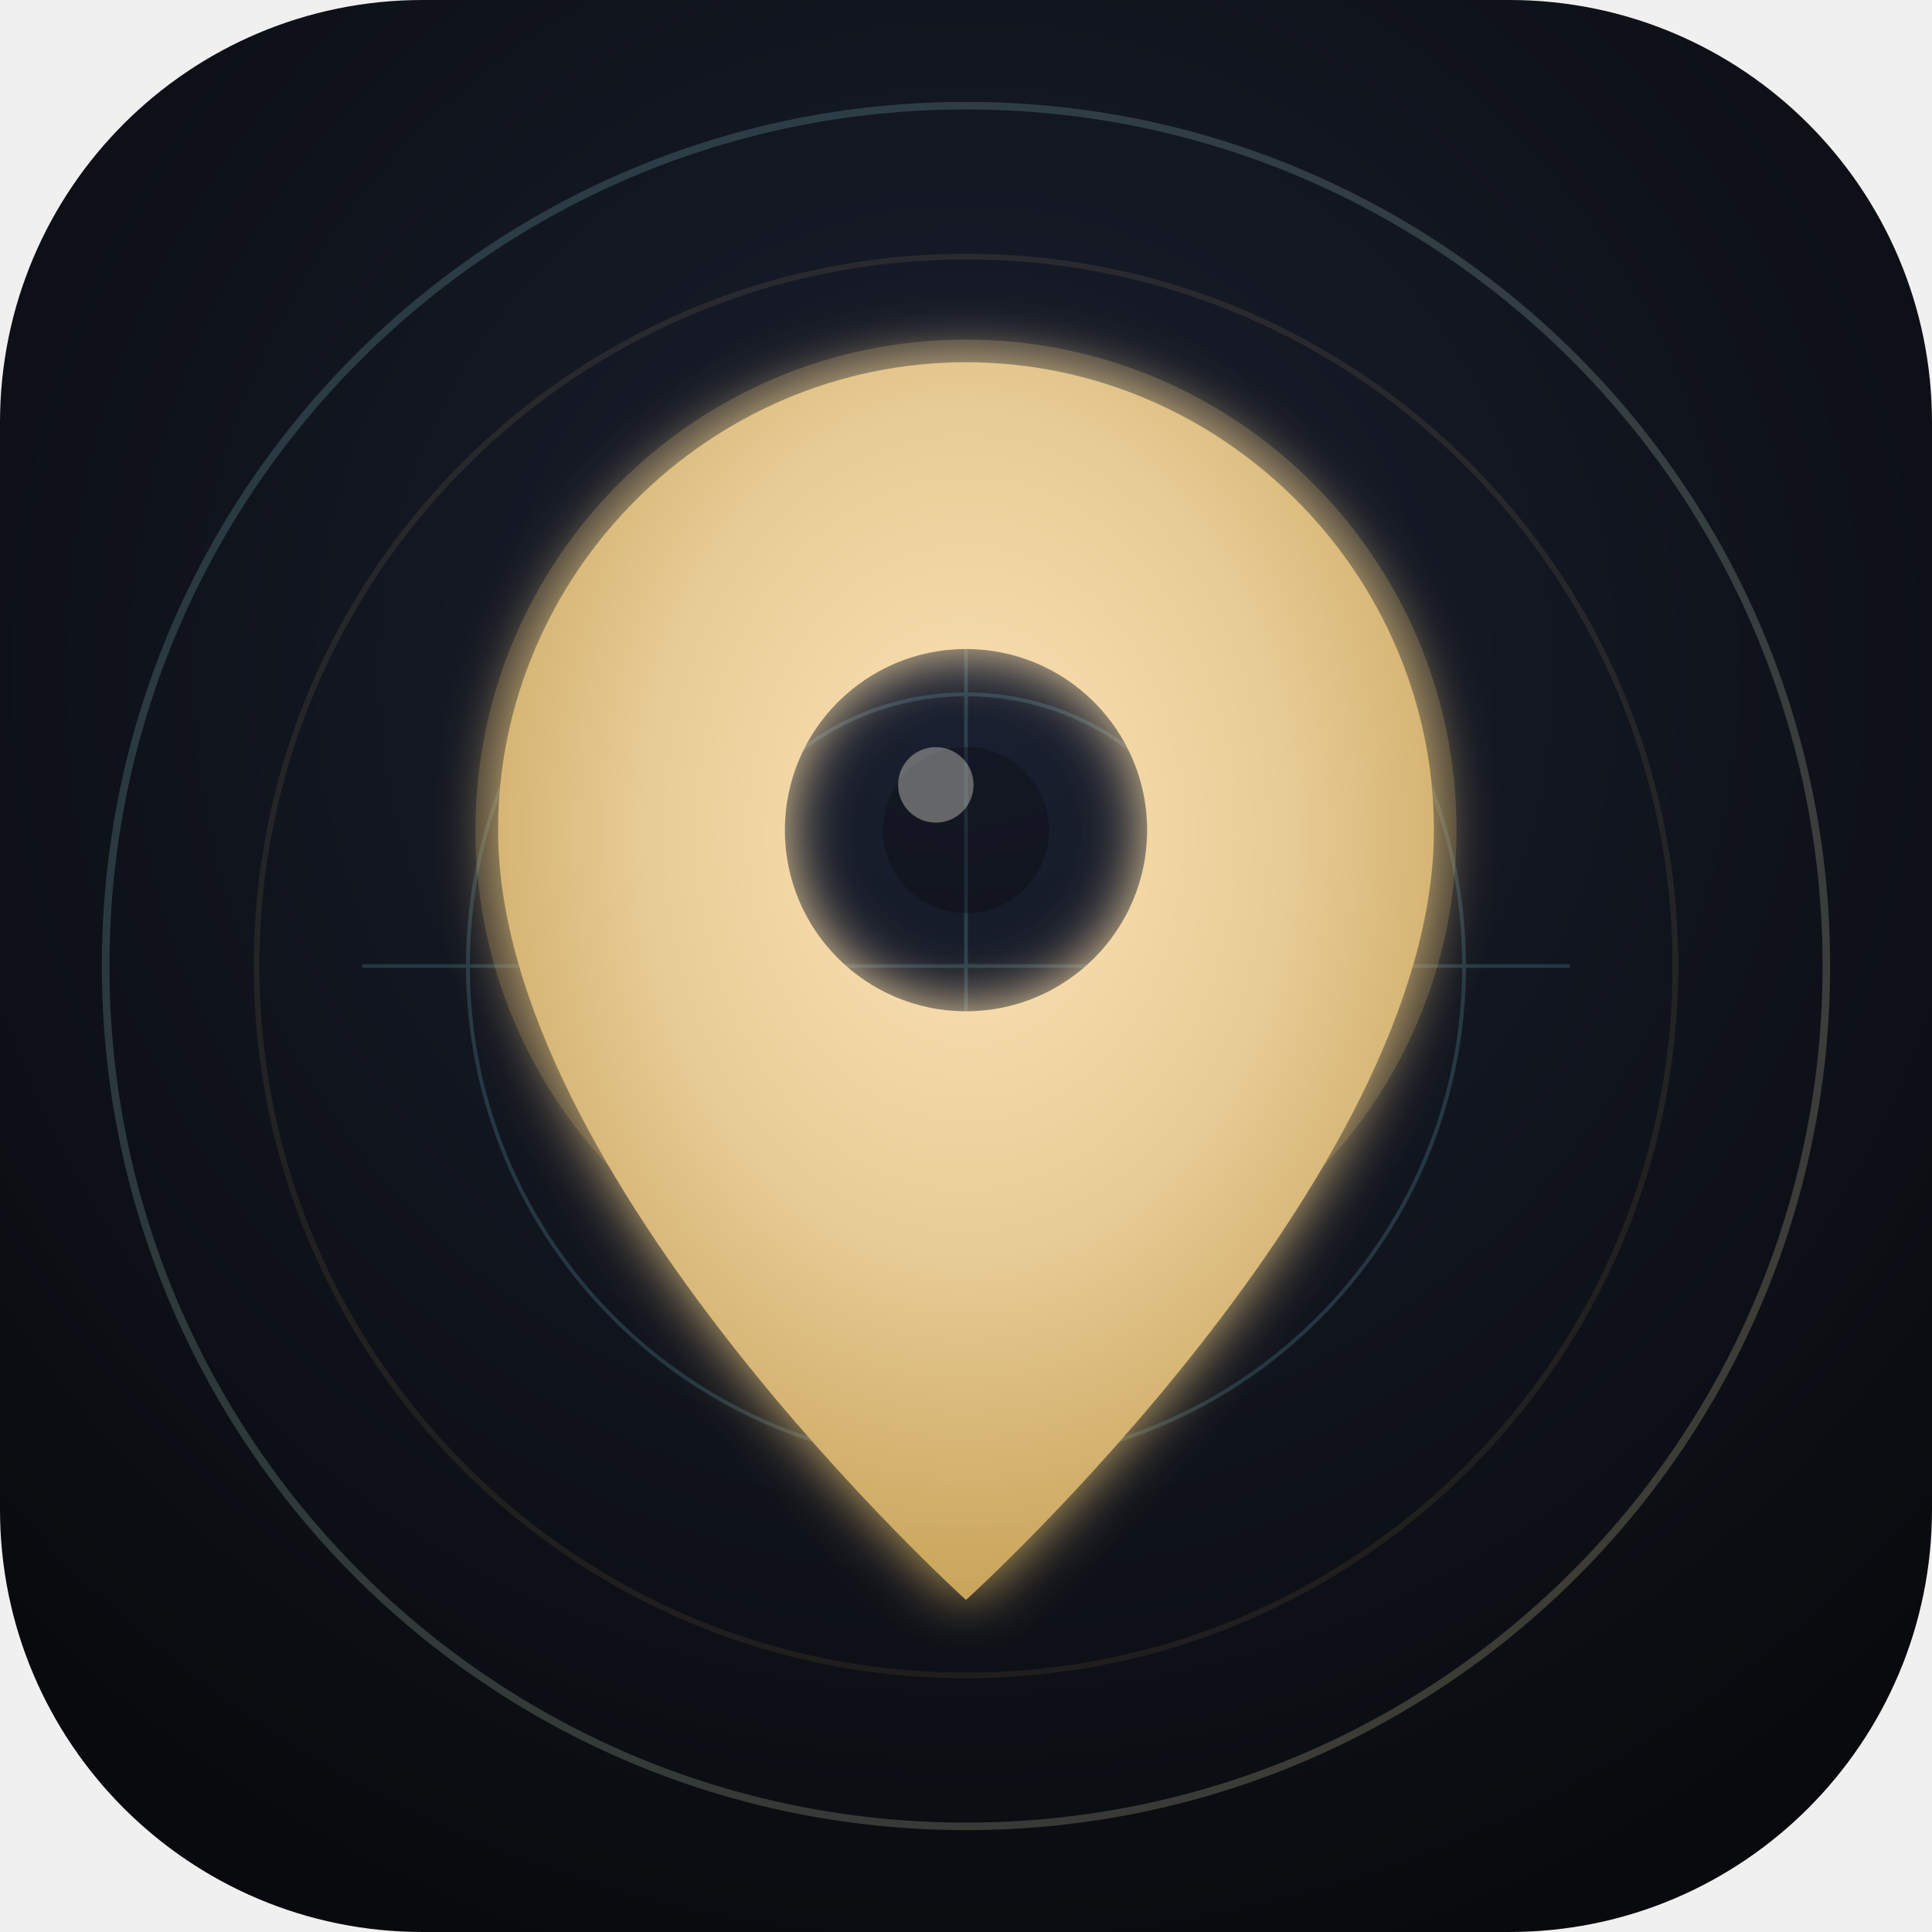
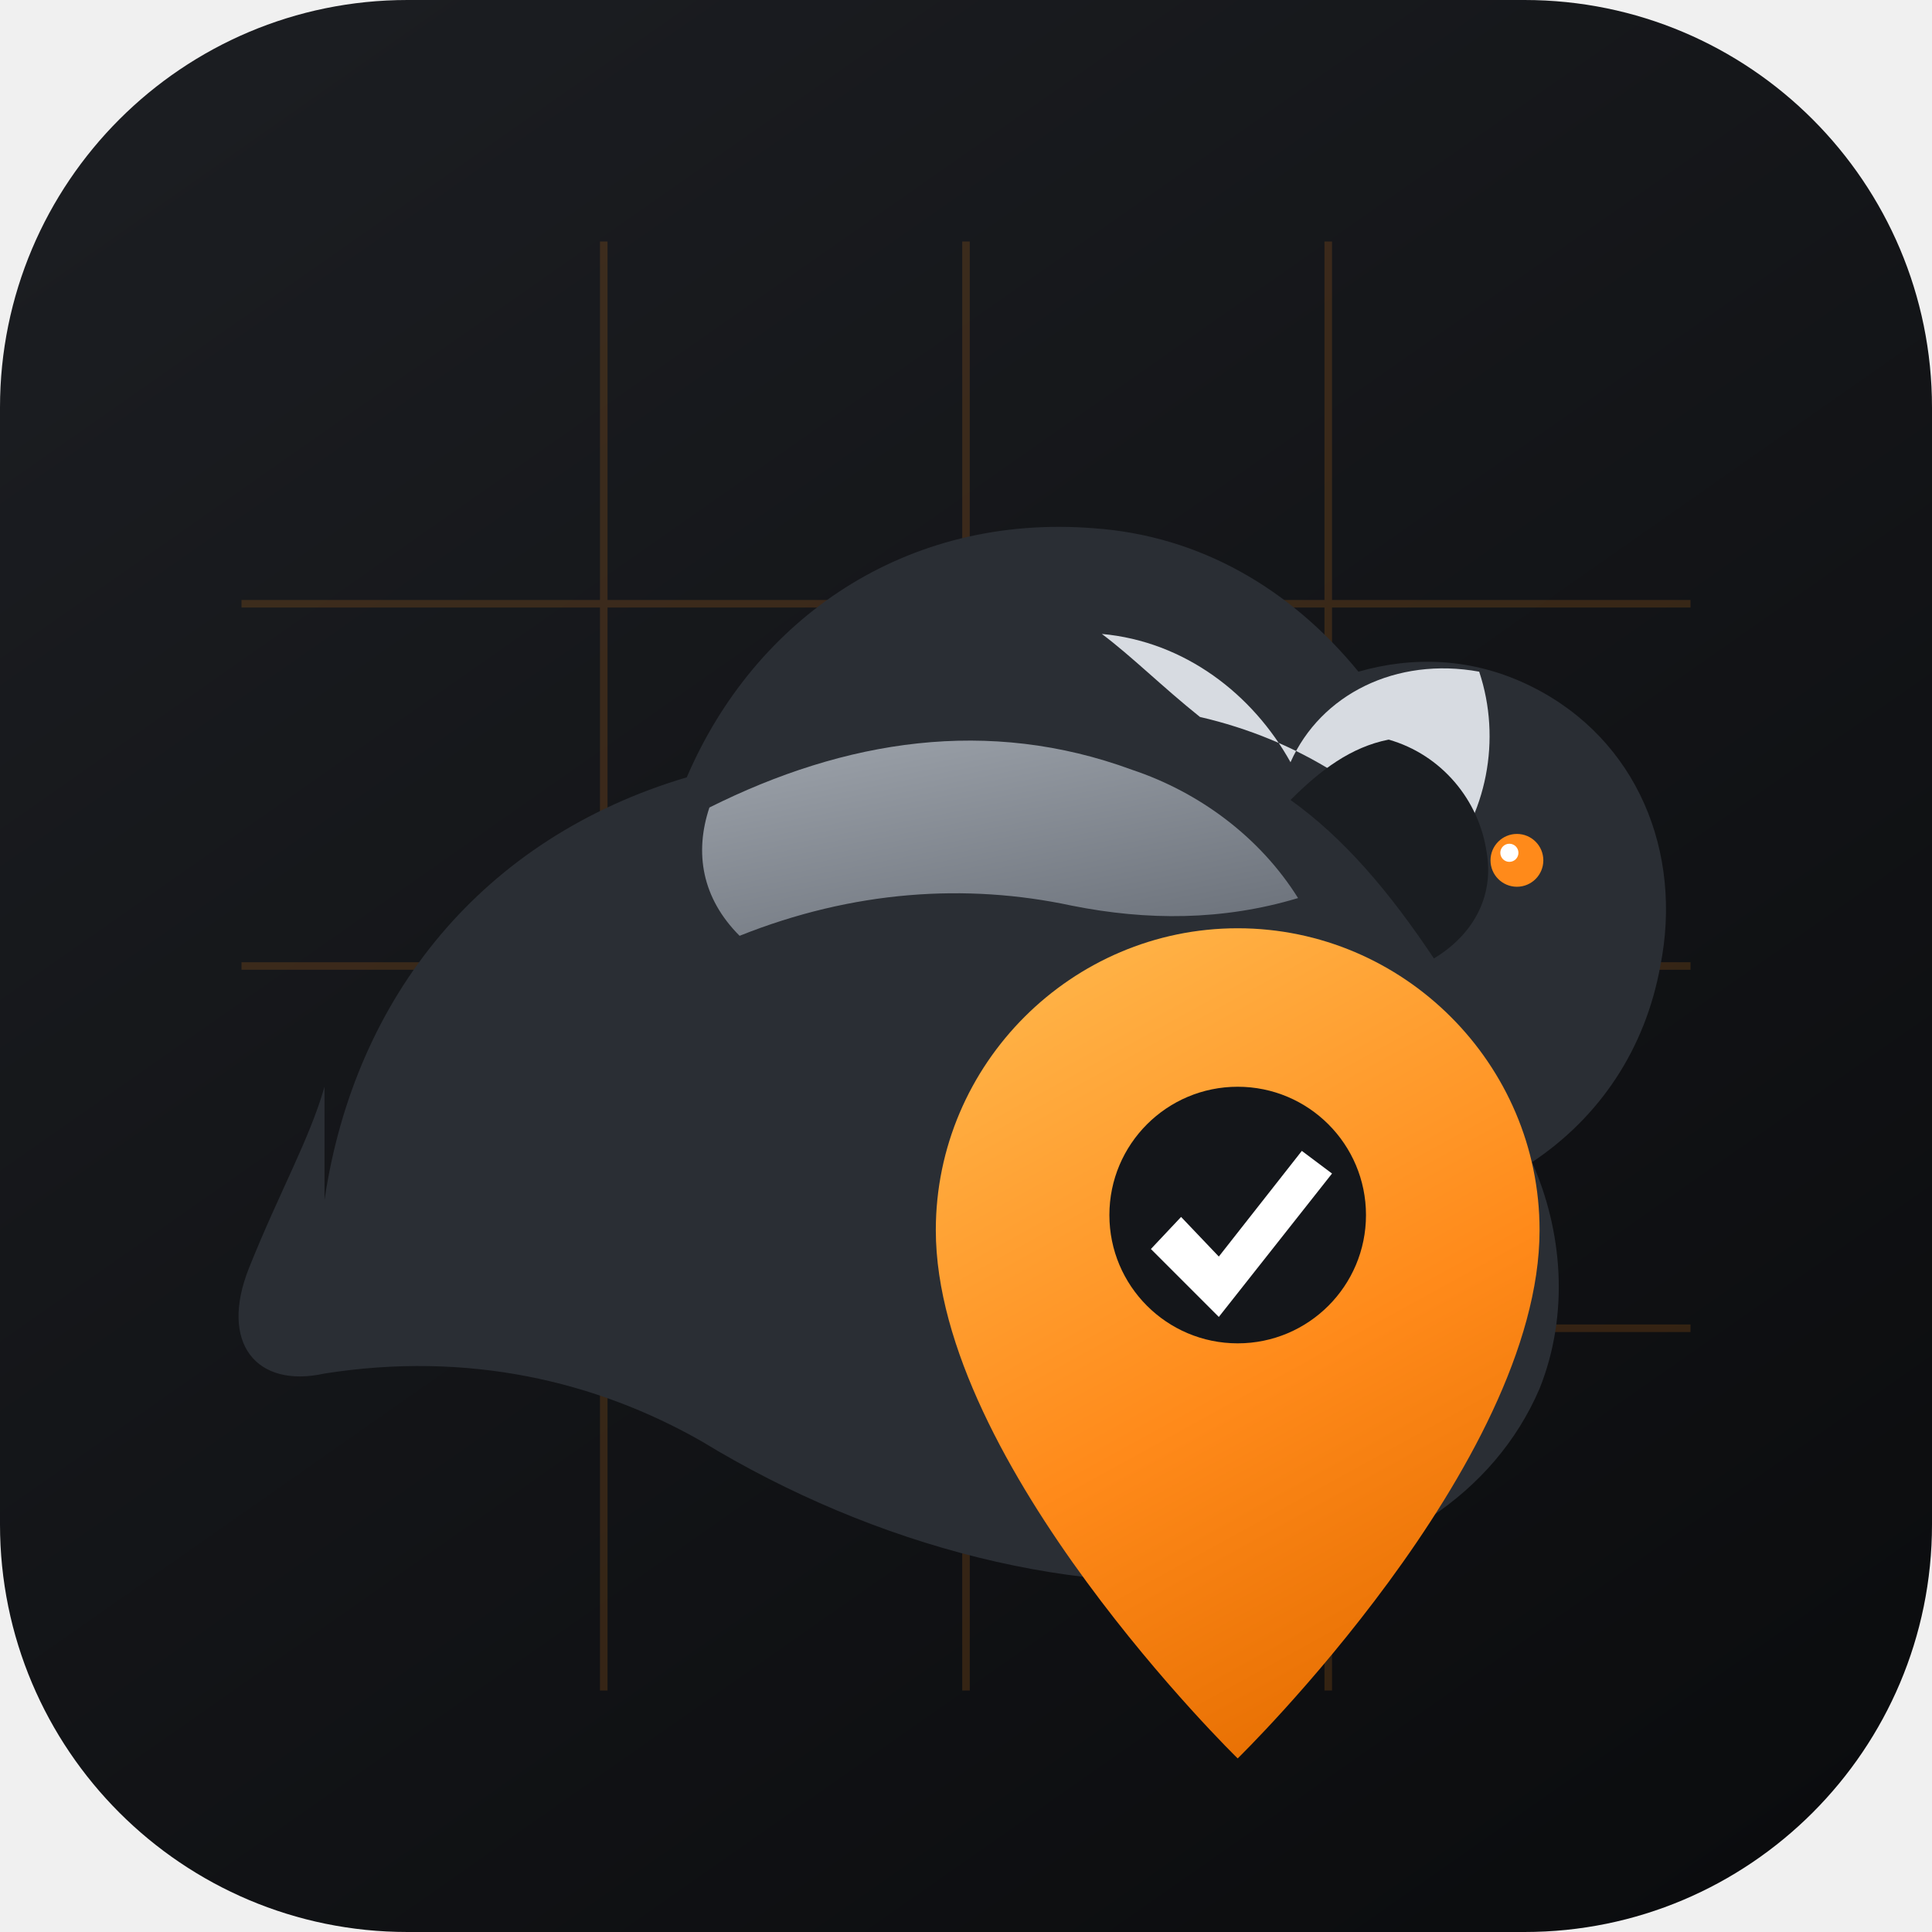
<svg xmlns="http://www.w3.org/2000/svg" viewBox="0 0 512 512">
  <defs>
-     <radialGradient id="bgGlow" cx="50%" cy="35%" r="70%">
-       <stop offset="0%" stop-color="#1a2030" />
-       <stop offset="100%" stop-color="#080a0d" />
+     <linearGradient id="bg" x1="18%" y1="0%" x2="88%" y2="100%">
+       <stop offset="0%" stop-color="#1b1d21" />
+       <stop offset="100%" stop-color="#0b0c0e" />
+     </linearGradient>
+     <linearGradient id="pin" x1="30%" y1="0%" x2="70%" y2="100%">
+       <stop offset="0%" stop-color="#ffb347" />
+       <stop offset="55%" stop-color="#ff8a1a" />
+       <stop offset="100%" stop-color="#e56d00" />
+     </linearGradient>
+     <linearGradient id="fur" x1="20%" y1="0%" x2="80%" y2="100%">
+       <stop offset="0%" stop-color="#9aa0a8" />
+       <stop offset="100%" stop-color="#6d737c" />
+     </linearGradient>
+     <radialGradient id="glow" cx="62%" cy="58%" r="28%">
+       <stop offset="0%" stop-color="#ff8a1a" stop-opacity=".55" />
+       <stop offset="100%" stop-color="#ff8a1a" stop-opacity="0" />
    </radialGradient>
-     <radialGradient id="pinGlow" cx="50%" cy="38%" r="62%">
-       <stop offset="0%" stop-color="#ffe4b8" />
-       <stop offset="55%" stop-color="#e8cc96" />
-       <stop offset="100%" stop-color="#c9a45a" />
-     </radialGradient>
-     <linearGradient id="ring" x1="0%" y1="0%" x2="100%" y2="100%">
-       <stop offset="0%" stop-color="#7ed4e4" stop-opacity=".35" />
-       <stop offset="100%" stop-color="#e8cc96" stop-opacity=".45" />
-     </linearGradient>
-     <filter id="softGlow" x="-30%" y="-30%" width="160%" height="160%">
-       <feGaussianBlur stdDeviation="8" result="blur" />
-       <feMerge>
-         <feMergeNode in="blur" />
-         <feMergeNode in="SourceGraphic" />
-       </feMerge>
-     </filter>
  </defs>
-   <rect width="512" height="512" rx="112" fill="url(#bgGlow)" />
-   <circle cx="256" cy="256" r="228" fill="none" stroke="url(#ring)" stroke-width="2" opacity=".55" />
-   <circle cx="256" cy="256" r="188" fill="none" stroke="url(#pinGlow)" stroke-opacity=".10" stroke-width="1.5" />
-   <g opacity=".18" stroke="#7ed4e4" stroke-width="1">
-     <path d="M96 256h320M256 96v320" />
-     <circle cx="256" cy="256" r="72" fill="none" />
-     <circle cx="256" cy="256" r="132" fill="none" />
+   <rect width="512" height="512" rx="108" fill="url(#bg)" />
+   <g opacity=".16" fill="none" stroke="#ff8a1a" stroke-width="2">
+     <path d="M64 160h384M64 256h384M64 352h384M160 64v384M256 64v384M352 64v384" />
  </g>
-   <circle cx="256" cy="220" r="118" fill="none" stroke="url(#pinGlow)" stroke-opacity=".22" stroke-width="24" />
-   <path filter="url(#softGlow)" d="M256 96c-68 0-124 56-124 124 0 92 124 204 124 204s124-112 124-204c0-68-56-124-124-124zm0 172a48 48 0 1 1 0-96 48 48 0 0 1 0 96z" fill="url(#pinGlow)" />
-   <circle cx="256" cy="220" r="22" fill="#080a0d" opacity=".35" />
-   <circle cx="248" cy="208" r="10" fill="#fff8ea" opacity=".35" />
+   <circle cx="328" cy="318" r="92" fill="url(#glow)" />
+   <path fill="#2a2e34" d="M86 318c8-54 42-96 96-112 18-42 58-70 108-66 28 2 52 16 70 38 14-4 30-4 46 4 28 14 40 44 34 74-4 22-16 40-34 52 8 18 10 40 2 60-12 28-40 46-74 50-48 6-102-8-148-36-28-16-62-24-100-18-18 4-28-8-20-28 8-20 16-34 20-48z" />
+   <path fill="url(#fur)" d="M188 214c36-18 74-24 112-10 18 6 34 18 44 34-20 6-40 6-60 2-28-6-58-4-88 8-10-10-12-22-8-34z" />
+   <path fill="#d7dbe1" d="M292 168c22 2 40 16 50 34 8-18 28-28 50-24 6 18 2 38-10 52-16-20-38-34-64-40-10-8-18-16-26-22z" />
+   <path fill="#1a1d21" d="M368 196c14 4 24 16 26 30 2 12-4 22-14 28-12-18-24-32-38-42 8-8 16-14 26-16z" />
+   <circle cx="402" cy="228" r="7" fill="#ff8a1a" />
+   <circle cx="400" cy="226" r="2.4" fill="#fff" />
+   <path fill="#ff8a1a" d="M328 268c42 8 70 48 66 92-2 22-14 40-32 52-4-28-18-52-40-70-16-14-22-34-18-54 8-8 16-16 24-20z" />
+   <path fill="url(#pin)" d="M328 246c-44 0-80 36-80 80 0 62 80 140 80 140s80-78 80-140c0-44-36-80-80-80z" />
+   <circle cx="328" cy="322" r="34" fill="#14161a" />
+   <path fill="#fff" d="M313 322.5 323 333l22-28 8 6-30 38-18-18z" />
</svg>
